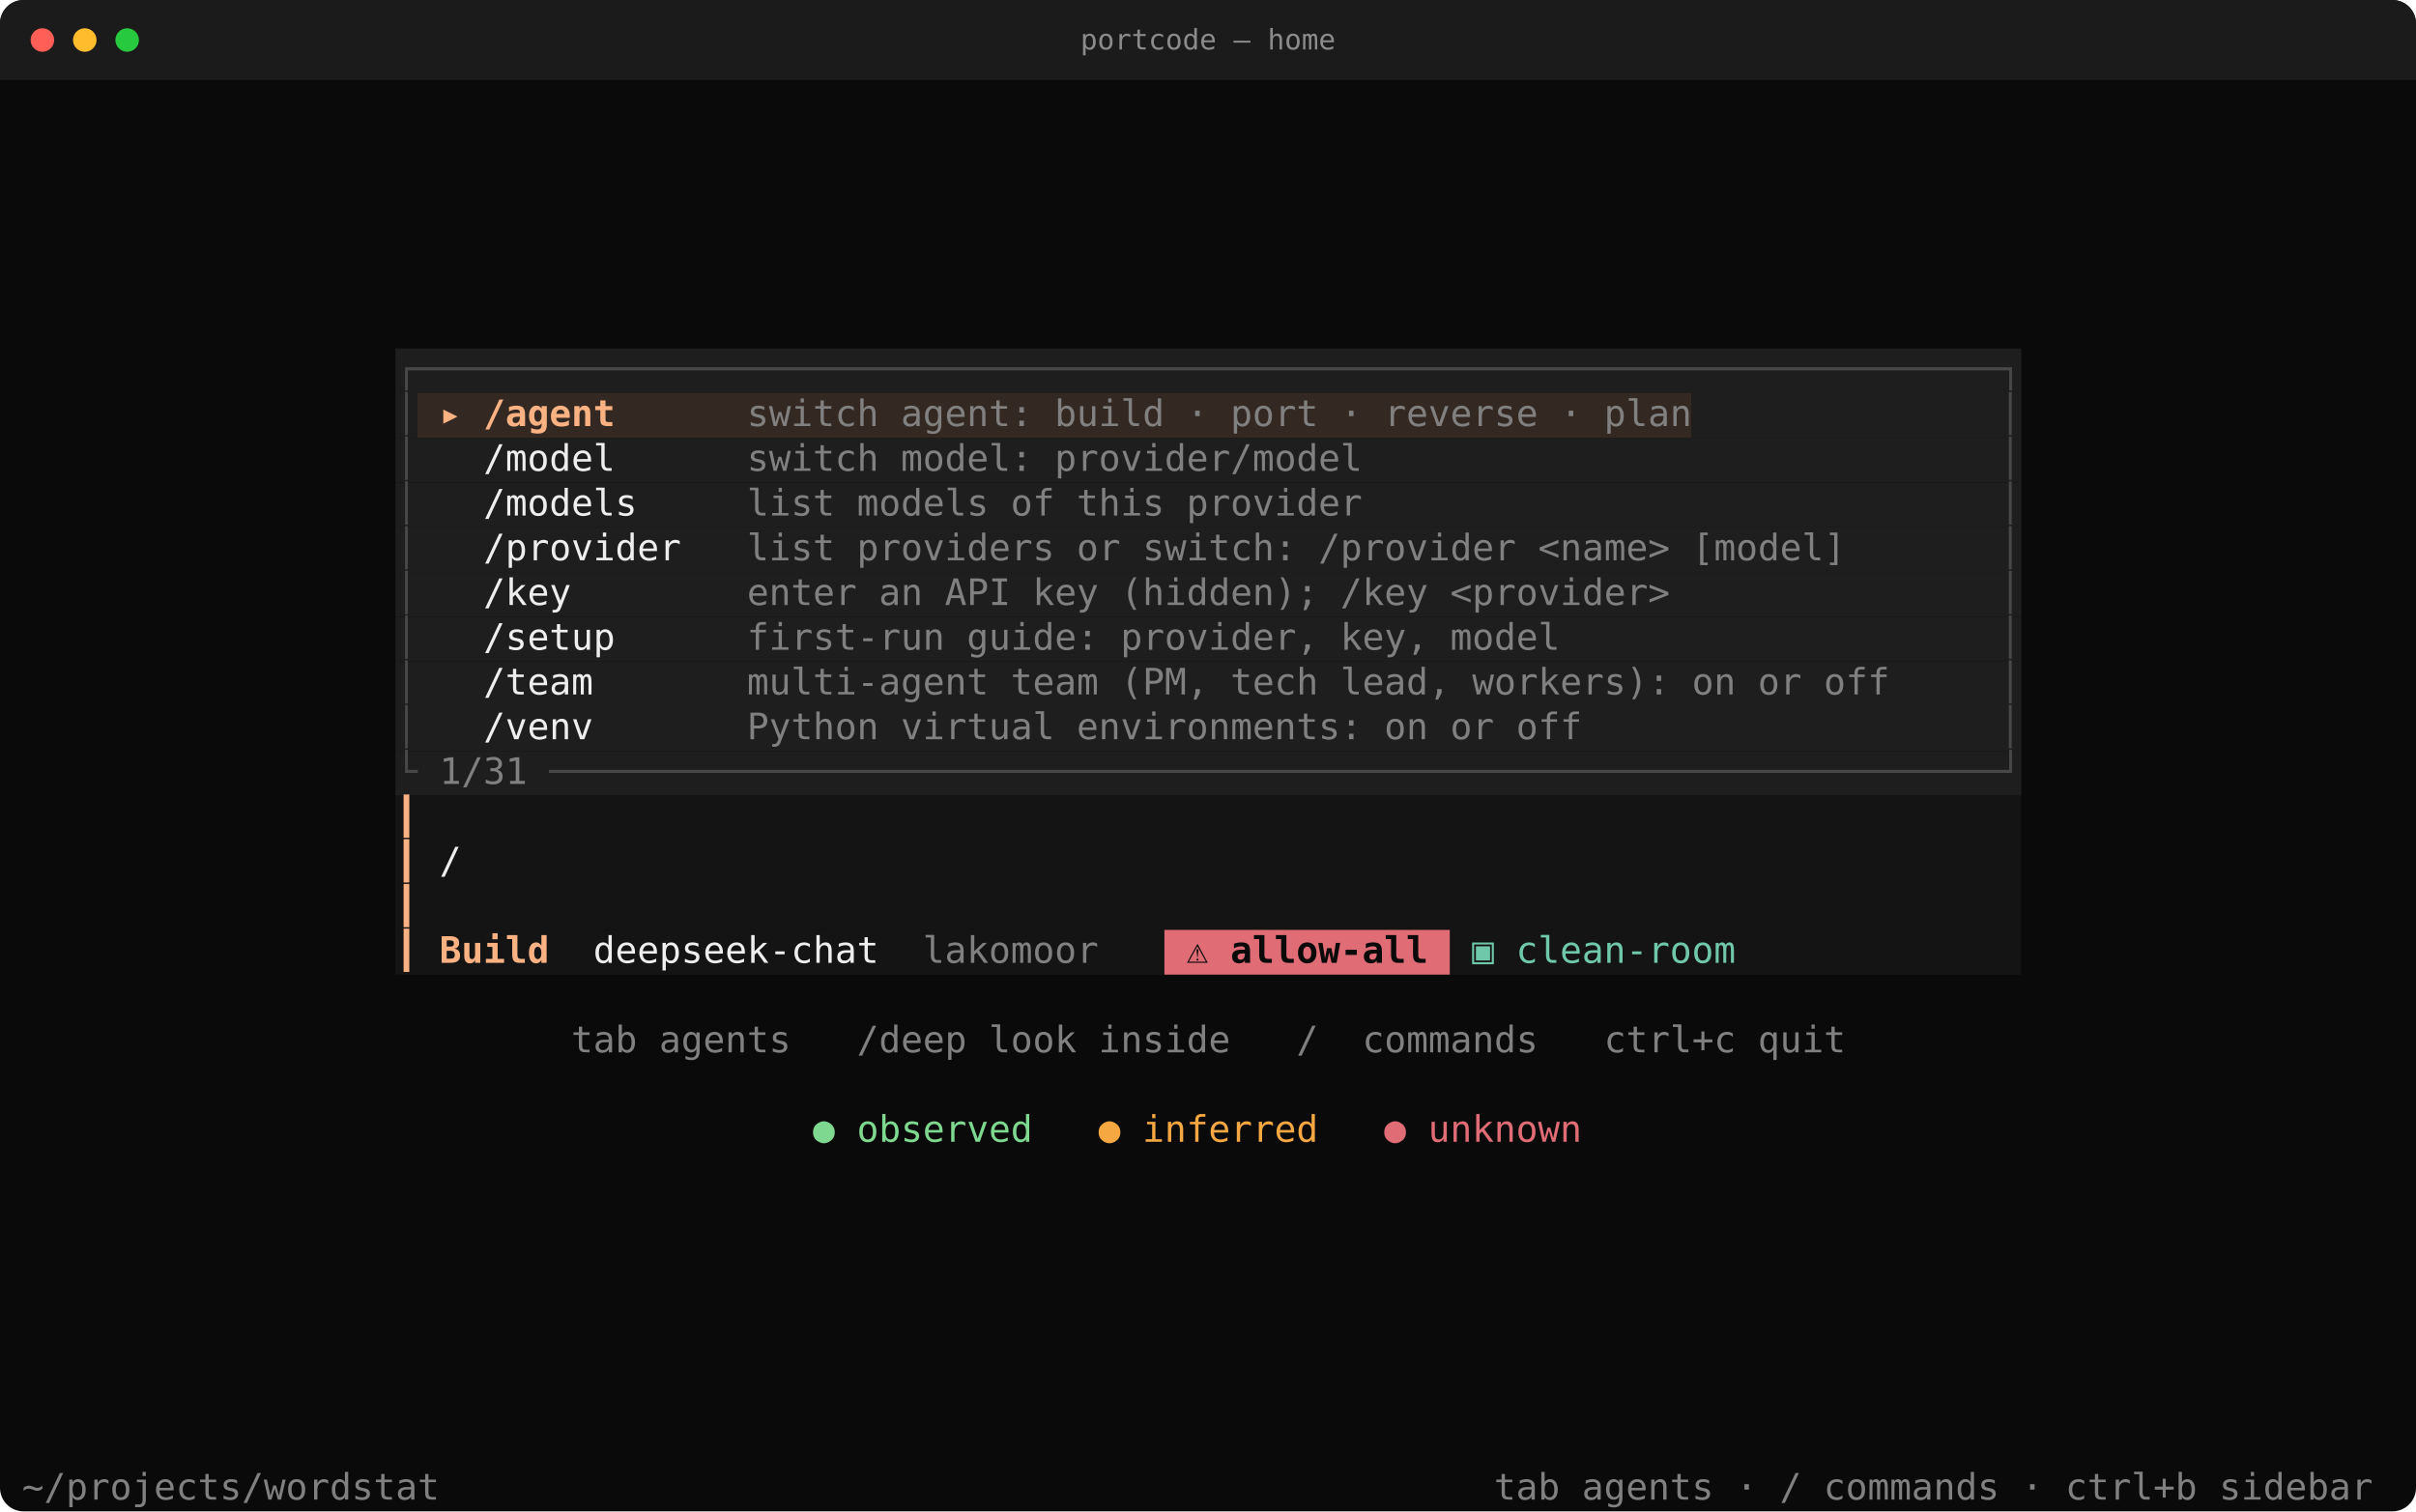
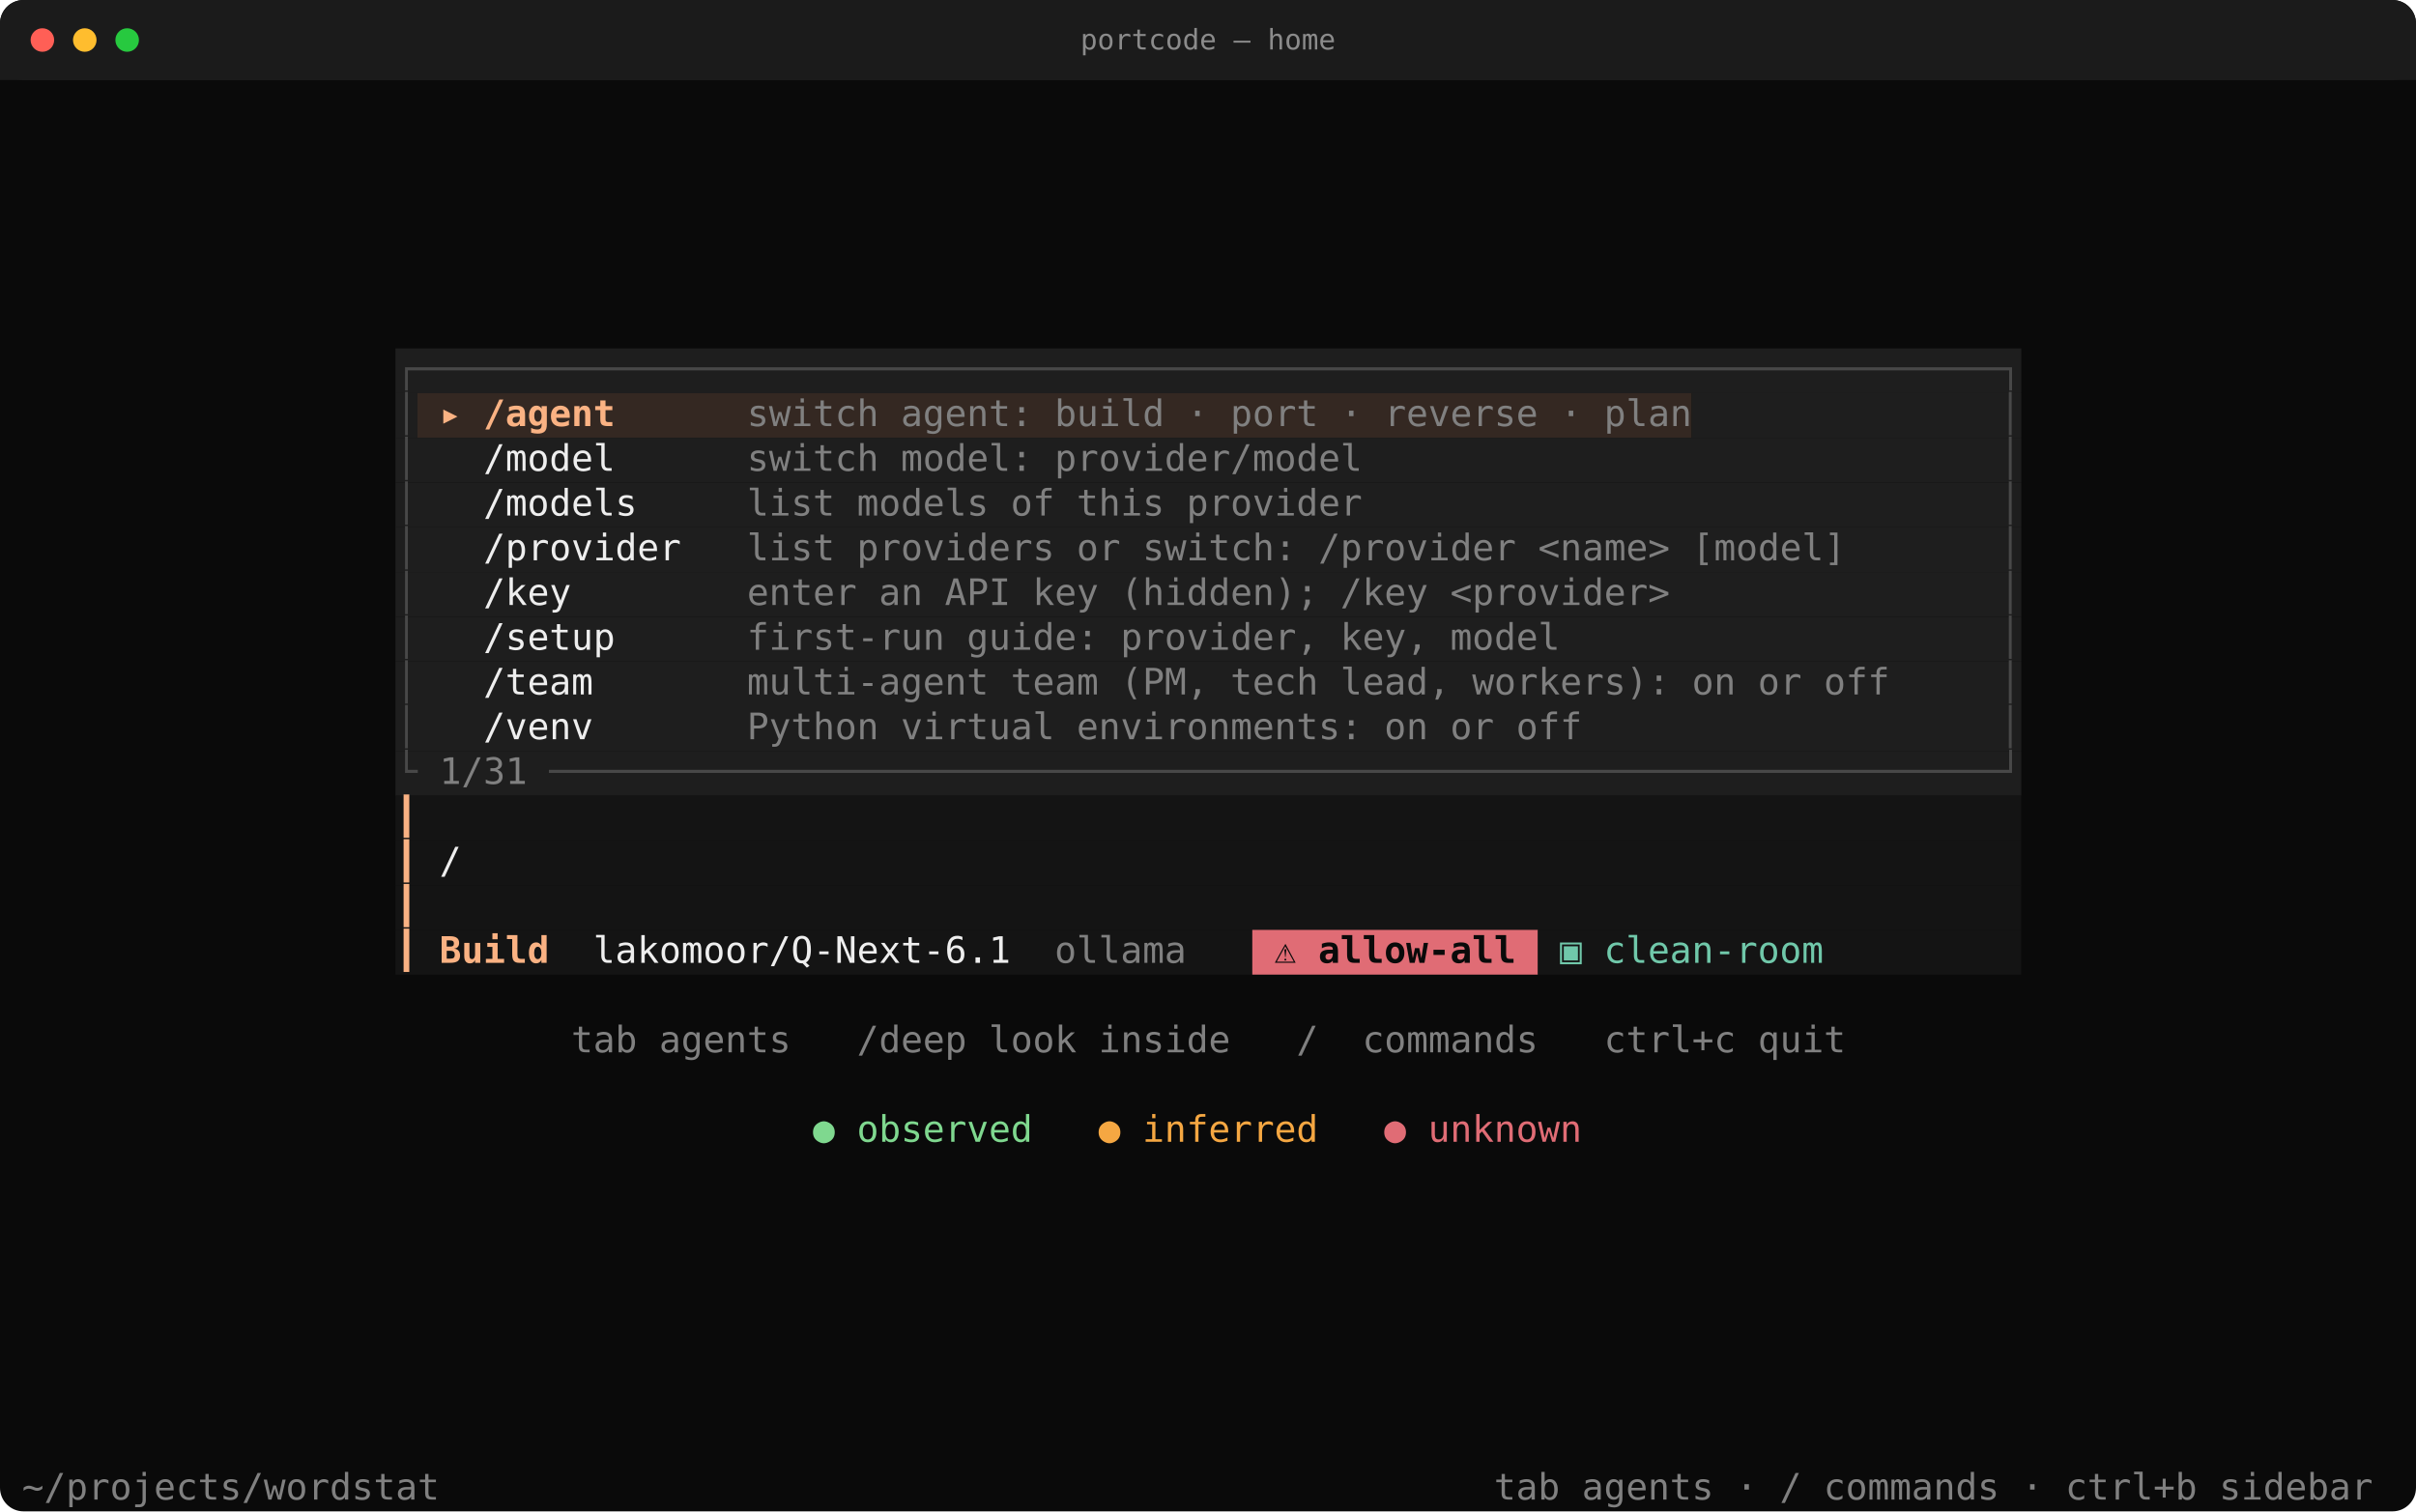
<svg xmlns="http://www.w3.org/2000/svg" width="1026" height="642" viewBox="0 0 1026 642" role="img" aria-label="portcode — home">
  <rect width="1026" height="642" rx="10" fill="#0a0a0a" />
  <rect width="1026" height="34" rx="10" fill="#1b1b1b" />
  <rect y="24" width="1026" height="10" fill="#1b1b1b" />
  <circle cx="18" cy="17" r="5" fill="#ff5f56" />
  <circle cx="36" cy="17" r="5" fill="#ffbd2e" />
  <circle cx="54" cy="17" r="5" fill="#27c93f" />
  <text x="513" y="21" fill="#8b8b8b" font-family="ui-monospace,Menlo,monospace" font-size="12" text-anchor="middle">portcode — home</text>
  <rect x="167.94" y="148.00" width="690.42" height="19" fill="#1e1e1e" />
  <rect x="167.94" y="167.00" width="9.33" height="19" fill="#1e1e1e" />
  <rect x="177.27" y="167.00" width="541.14" height="19" fill="#342822" />
  <rect x="718.41" y="167.00" width="139.95" height="19" fill="#1e1e1e" />
  <rect x="167.94" y="186.00" width="690.42" height="19" fill="#1e1e1e" />
  <rect x="167.94" y="205.00" width="690.42" height="19" fill="#1e1e1e" />
  <rect x="167.94" y="224.00" width="690.42" height="19" fill="#1e1e1e" />
  <rect x="167.94" y="243.00" width="690.42" height="19" fill="#1e1e1e" />
  <rect x="167.94" y="262.00" width="690.42" height="19" fill="#1e1e1e" />
  <rect x="167.94" y="281.00" width="690.42" height="19" fill="#1e1e1e" />
  <rect x="167.94" y="300.00" width="690.42" height="19" fill="#1e1e1e" />
  <rect x="167.94" y="319.00" width="690.42" height="19" fill="#1e1e1e" />
  <rect x="167.94" y="338.00" width="690.42" height="19" fill="#141414" />
  <rect x="167.94" y="357.00" width="690.42" height="19" fill="#141414" />
  <rect x="167.94" y="376.00" width="690.42" height="19" fill="#141414" />
-   <rect x="167.94" y="395.00" width="326.55" height="19" fill="#141414" />
-   <rect x="494.49" y="395.00" width="121.29" height="19" fill="#e06c75" />
-   <rect x="615.78" y="395.00" width="242.58" height="19" fill="#141414" />
+   <rect x="167.94" y="395.00" width="363.87" height="19" fill="#141414" />
+   <rect x="531.81" y="395.00" width="121.29" height="19" fill="#e06c75" />
+   <rect x="653.10" y="395.00" width="205.26" height="19" fill="#141414" />
  <g font-family="ui-monospace,SFMono-Regular,Menlo,Consolas,'DejaVu Sans Mono',monospace" font-size="15.5" xml:space="preserve">
    <text x="167.94" y="162.00" fill="#484848" textLength="690.42" lengthAdjust="spacingAndGlyphs">┌────────────────────────────────────────────────────────────────────────┐</text>
    <text x="167.94" y="181.00" fill="#484848" textLength="9.33" lengthAdjust="spacingAndGlyphs">│</text>
    <text x="177.27" y="181.00" fill="#fab283" textLength="27.99" lengthAdjust="spacingAndGlyphs"> ▸ </text>
    <text x="205.26" y="181.00" fill="#fab283" textLength="111.96" lengthAdjust="spacingAndGlyphs" font-weight="700">/agent      </text>
    <text x="317.22" y="181.00" fill="#808080" textLength="401.19" lengthAdjust="spacingAndGlyphs">switch agent: build · port · reverse · plan</text>
    <text x="849.03" y="181.00" fill="#484848" textLength="9.33" lengthAdjust="spacingAndGlyphs">│</text>
    <text x="167.94" y="200.00" fill="#484848" textLength="9.33" lengthAdjust="spacingAndGlyphs">│</text>
    <text x="205.26" y="200.00" fill="#eeeeee" textLength="111.96" lengthAdjust="spacingAndGlyphs">/model      </text>
    <text x="317.22" y="200.00" fill="#808080" textLength="261.24" lengthAdjust="spacingAndGlyphs">switch model: provider/model</text>
    <text x="849.03" y="200.00" fill="#484848" textLength="9.33" lengthAdjust="spacingAndGlyphs">│</text>
    <text x="167.94" y="219.00" fill="#484848" textLength="9.33" lengthAdjust="spacingAndGlyphs">│</text>
    <text x="205.26" y="219.00" fill="#eeeeee" textLength="111.96" lengthAdjust="spacingAndGlyphs">/models     </text>
    <text x="317.22" y="219.00" fill="#808080" textLength="261.24" lengthAdjust="spacingAndGlyphs">list models of this provider</text>
    <text x="849.03" y="219.00" fill="#484848" textLength="9.33" lengthAdjust="spacingAndGlyphs">│</text>
    <text x="167.94" y="238.00" fill="#484848" textLength="9.33" lengthAdjust="spacingAndGlyphs">│</text>
    <text x="205.26" y="238.00" fill="#eeeeee" textLength="111.96" lengthAdjust="spacingAndGlyphs">/provider   </text>
    <text x="317.22" y="238.00" fill="#808080" textLength="466.50" lengthAdjust="spacingAndGlyphs">list providers or switch: /provider &lt;name&gt; [model]</text>
    <text x="849.03" y="238.00" fill="#484848" textLength="9.33" lengthAdjust="spacingAndGlyphs">│</text>
    <text x="167.94" y="257.00" fill="#484848" textLength="9.33" lengthAdjust="spacingAndGlyphs">│</text>
    <text x="205.26" y="257.00" fill="#eeeeee" textLength="111.96" lengthAdjust="spacingAndGlyphs">/key        </text>
    <text x="317.22" y="257.00" fill="#808080" textLength="391.86" lengthAdjust="spacingAndGlyphs">enter an API key (hidden); /key &lt;provider&gt;</text>
    <text x="849.03" y="257.00" fill="#484848" textLength="9.33" lengthAdjust="spacingAndGlyphs">│</text>
    <text x="167.94" y="276.00" fill="#484848" textLength="9.33" lengthAdjust="spacingAndGlyphs">│</text>
    <text x="205.26" y="276.00" fill="#eeeeee" textLength="111.96" lengthAdjust="spacingAndGlyphs">/setup      </text>
    <text x="317.22" y="276.00" fill="#808080" textLength="345.21" lengthAdjust="spacingAndGlyphs">first-run guide: provider, key, model</text>
    <text x="849.03" y="276.00" fill="#484848" textLength="9.33" lengthAdjust="spacingAndGlyphs">│</text>
    <text x="167.94" y="295.00" fill="#484848" textLength="9.33" lengthAdjust="spacingAndGlyphs">│</text>
    <text x="205.26" y="295.00" fill="#eeeeee" textLength="111.96" lengthAdjust="spacingAndGlyphs">/team       </text>
    <text x="317.22" y="295.00" fill="#808080" textLength="485.16" lengthAdjust="spacingAndGlyphs">multi-agent team (PM, tech lead, workers): on or off</text>
    <text x="849.03" y="295.00" fill="#484848" textLength="9.33" lengthAdjust="spacingAndGlyphs">│</text>
    <text x="167.94" y="314.00" fill="#484848" textLength="9.33" lengthAdjust="spacingAndGlyphs">│</text>
    <text x="205.26" y="314.00" fill="#eeeeee" textLength="111.96" lengthAdjust="spacingAndGlyphs">/venv       </text>
    <text x="317.22" y="314.00" fill="#808080" textLength="354.54" lengthAdjust="spacingAndGlyphs">Python virtual environments: on or off</text>
    <text x="849.03" y="314.00" fill="#484848" textLength="9.33" lengthAdjust="spacingAndGlyphs">│</text>
    <text x="167.94" y="333.00" fill="#484848" textLength="9.33" lengthAdjust="spacingAndGlyphs">└</text>
    <text x="177.27" y="333.00" fill="#808080" textLength="55.98" lengthAdjust="spacingAndGlyphs"> 1/31 </text>
    <text x="233.25" y="333.00" fill="#484848" textLength="625.11" lengthAdjust="spacingAndGlyphs">──────────────────────────────────────────────────────────────────┘</text>
    <text x="167.94" y="352.00" fill="#fab283" textLength="9.33" lengthAdjust="spacingAndGlyphs">┃</text>
    <text x="167.94" y="371.00" fill="#fab283" textLength="9.33" lengthAdjust="spacingAndGlyphs">┃</text>
    <text x="177.27" y="371.00" fill="#eeeeee" textLength="849.03" lengthAdjust="spacingAndGlyphs"> /                                                                                         </text>
    <text x="167.94" y="390.00" fill="#fab283" textLength="9.33" lengthAdjust="spacingAndGlyphs">┃</text>
    <text x="167.94" y="409.00" fill="#fab283" textLength="9.33" lengthAdjust="spacingAndGlyphs">┃</text>
    <text x="186.60" y="409.00" fill="#fab283" textLength="46.65" lengthAdjust="spacingAndGlyphs" font-weight="700">Build</text>
-     <text x="233.25" y="409.00" fill="#eeeeee" textLength="139.95" lengthAdjust="spacingAndGlyphs">  deepseek-chat</text>
-     <text x="373.20" y="409.00" fill="#808080" textLength="93.30" lengthAdjust="spacingAndGlyphs">  lakomoor</text>
-     <text x="494.49" y="409.00" fill="#0a0a0a" textLength="121.29" lengthAdjust="spacingAndGlyphs" font-weight="700"> ⚠ allow-all </text>
-     <text x="625.11" y="409.00" fill="#70c8aa" textLength="111.96" lengthAdjust="spacingAndGlyphs">▣ clean-room</text>
+     <text x="233.25" y="409.00" fill="#eeeeee" textLength="195.93" lengthAdjust="spacingAndGlyphs">  lakomoor/Q-Next-6.1</text>
+     <text x="429.18" y="409.00" fill="#808080" textLength="74.64" lengthAdjust="spacingAndGlyphs">  ollama</text>
+     <text x="531.81" y="409.00" fill="#0a0a0a" textLength="121.29" lengthAdjust="spacingAndGlyphs" font-weight="700"> ⚠ allow-all </text>
+     <text x="662.43" y="409.00" fill="#70c8aa" textLength="111.96" lengthAdjust="spacingAndGlyphs">▣ clean-room</text>
    <text x="242.58" y="447.00" fill="#808080" textLength="541.14" lengthAdjust="spacingAndGlyphs">tab agents   /deep look inside   /  commands   ctrl+c quit</text>
    <text x="345.21" y="485.00" fill="#7fd88f" textLength="93.30" lengthAdjust="spacingAndGlyphs">● observed</text>
    <text x="438.51" y="485.00" fill="#f5a742" textLength="121.29" lengthAdjust="spacingAndGlyphs">   ● inferred</text>
    <text x="559.80" y="485.00" fill="#e06c75" textLength="111.96" lengthAdjust="spacingAndGlyphs">   ● unknown</text>
    <text x="0.00" y="637.00" fill="#808080" textLength="186.60" lengthAdjust="spacingAndGlyphs"> ~/projects/wordstat</text>
    <text x="634.44" y="637.00" fill="#808080" textLength="391.86" lengthAdjust="spacingAndGlyphs">tab agents · / commands · ctrl+b sidebar  </text>
  </g>
</svg>
